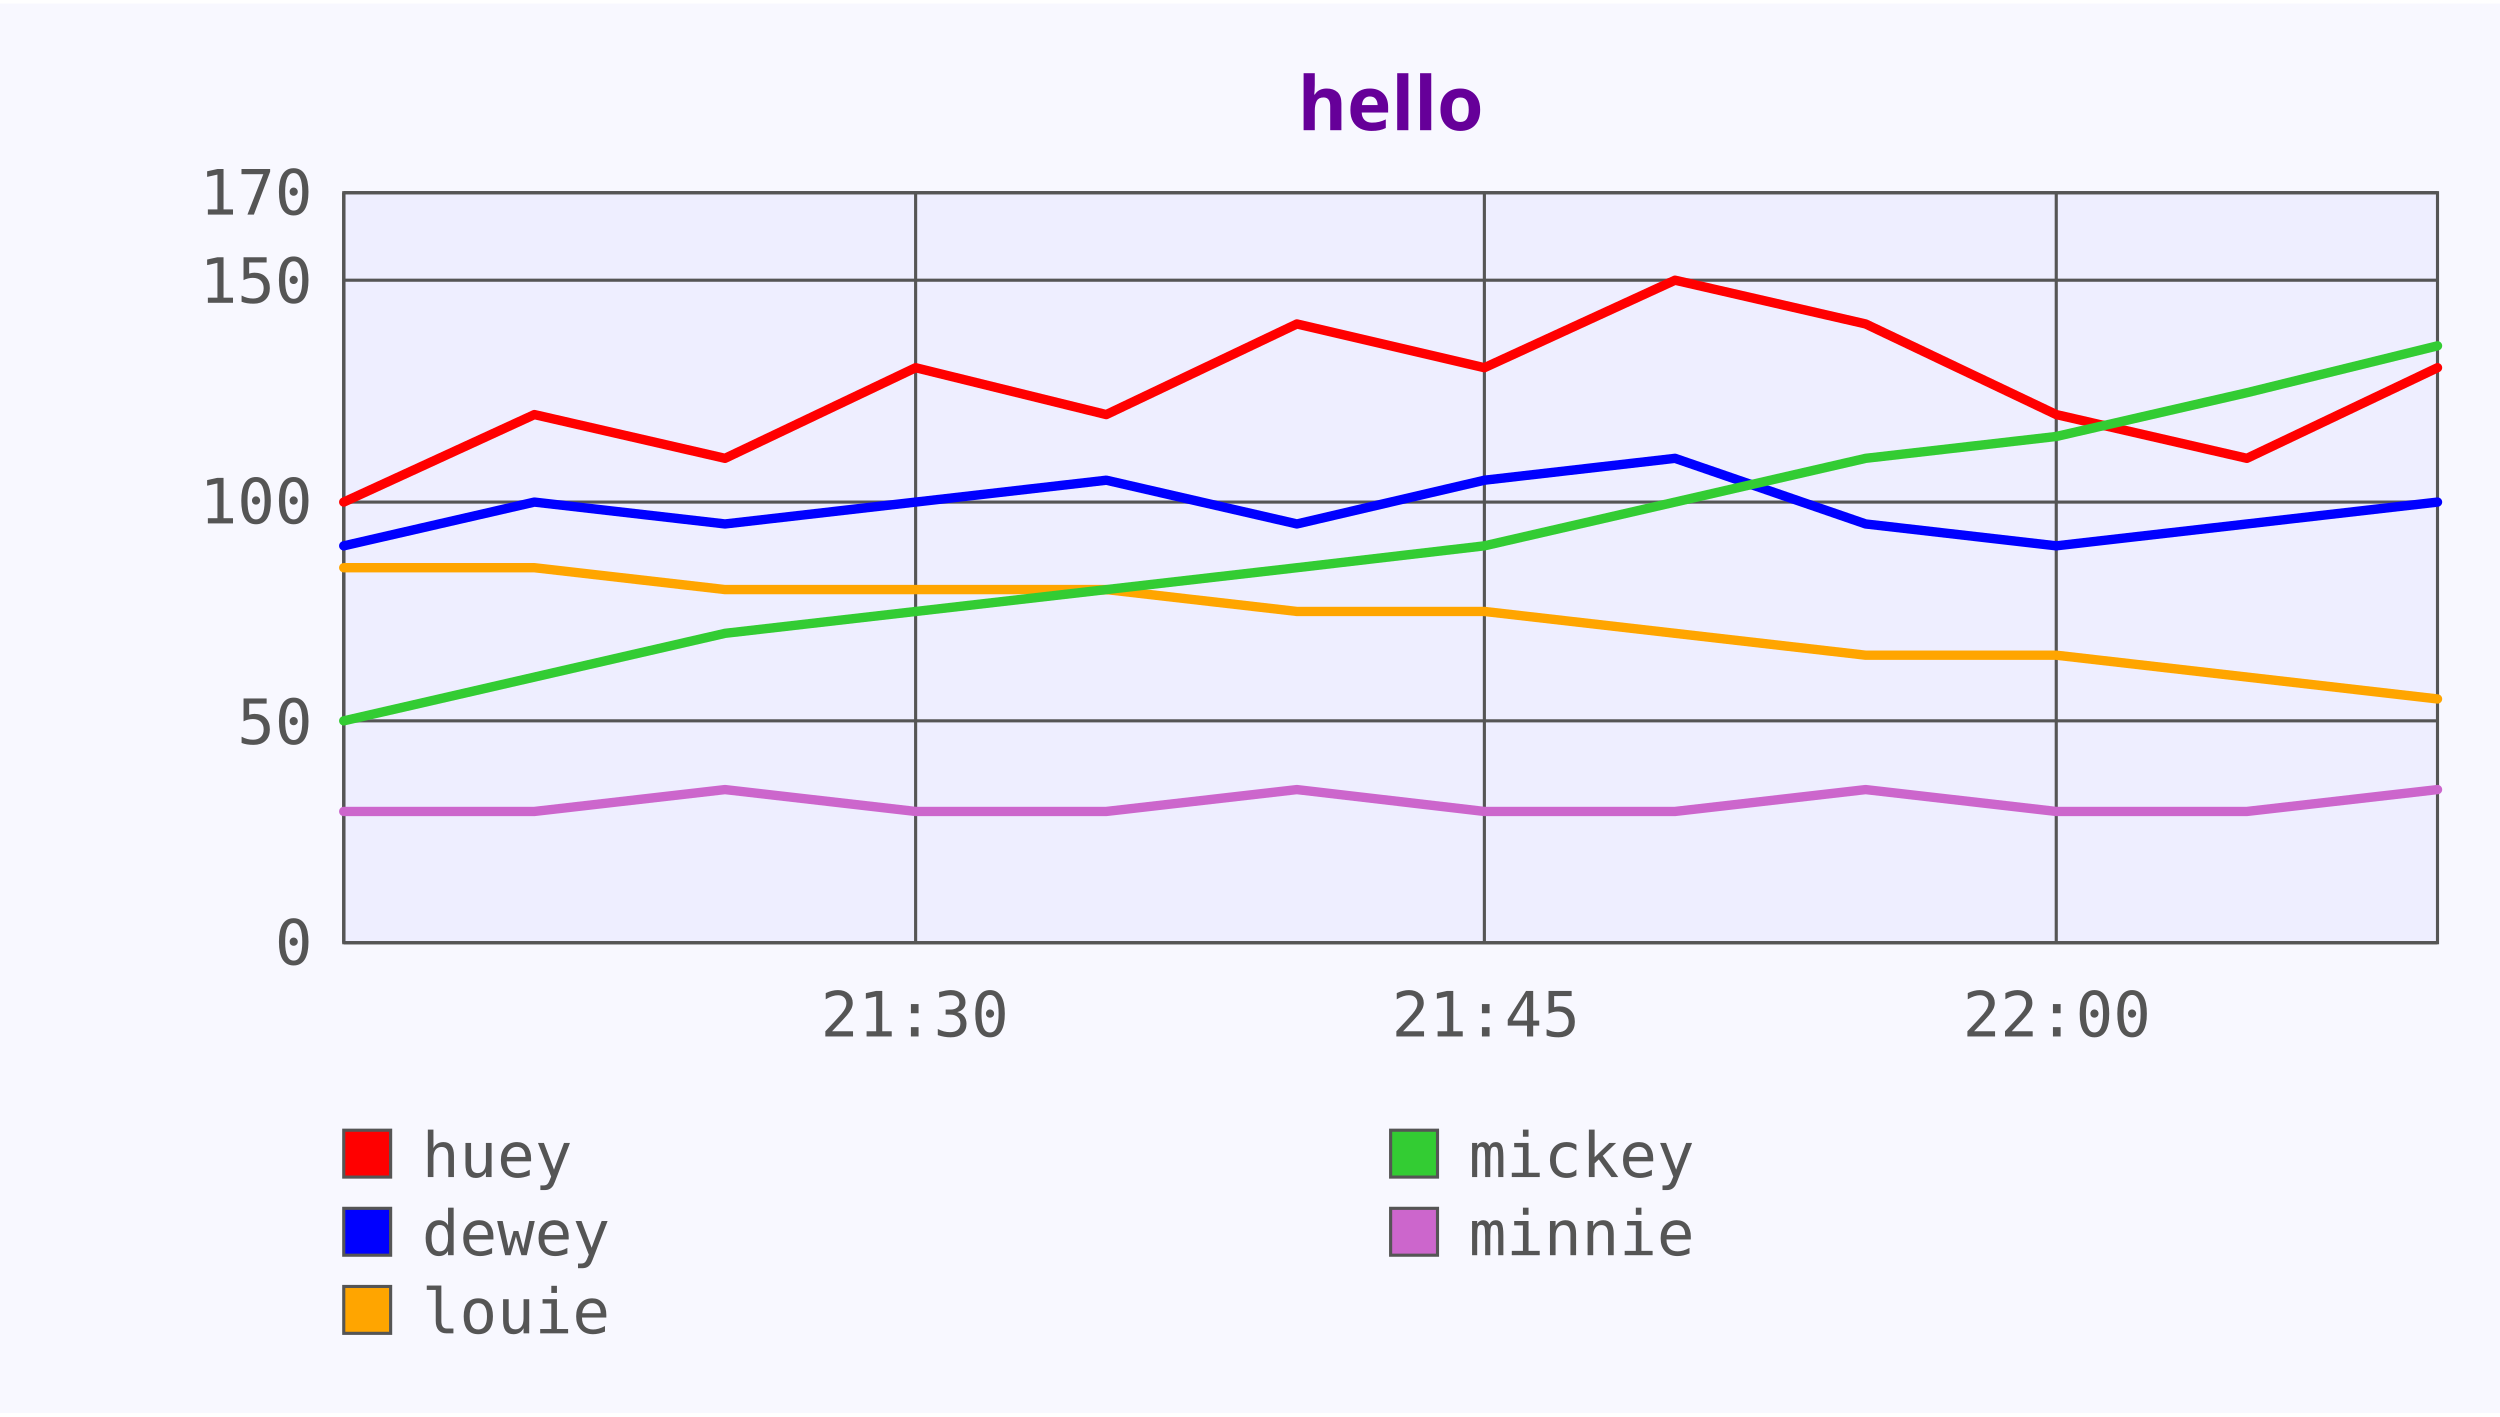
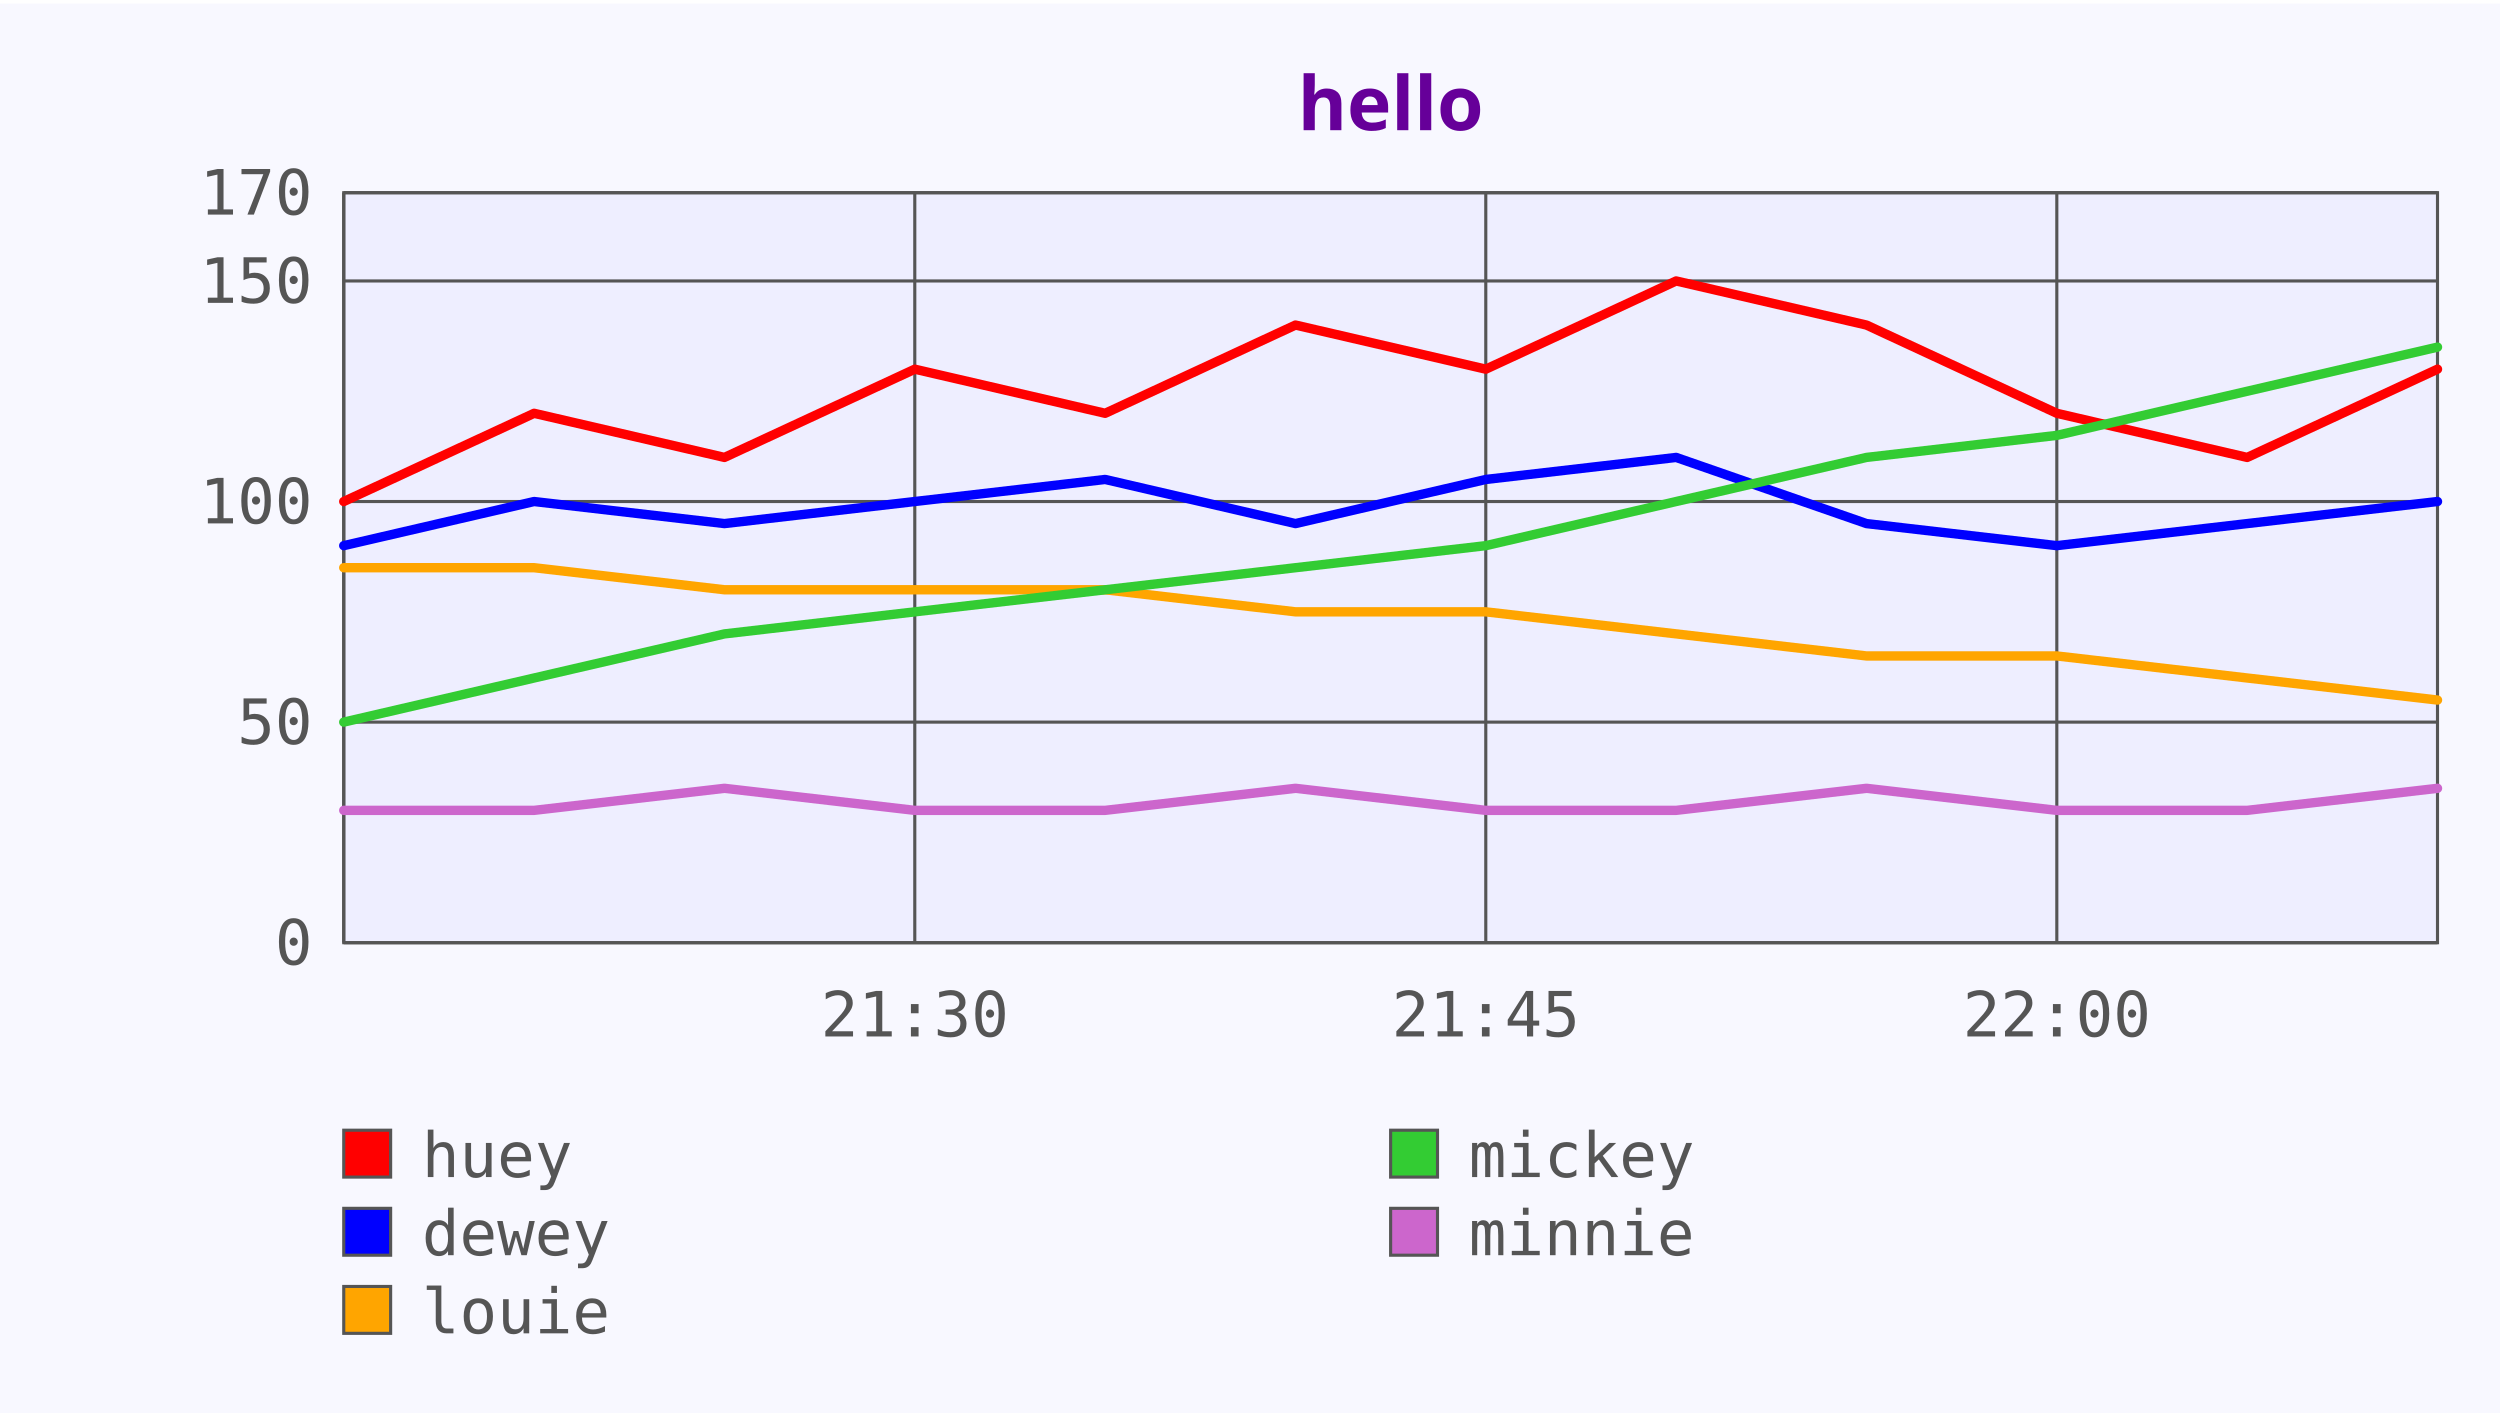
<svg xmlns="http://www.w3.org/2000/svg" width="120mm" height="68mm" viewBox="0 0 800 450" version="1.1">
  <rect x="0" y="0" width="800" height="450" stroke="#f8f8ff" fill="#f8f8ff" />
  <rect x="110" y="60" width="670" height="240" stroke="#555555" stroke-width="1" fill="#eeeeff" />
  <text x="445" y="40" font-family="sans-serif" font-size="24" font-weight="bold" fill="#660099" text-anchor="middle">hello</text>
  <text x="100" y="307" font-family="monospace" font-size="20" fill="#555555" text-anchor="end">0</text>
  <text x="100" y="67" font-family="monospace" font-size="20" fill="#555555" text-anchor="end">170</text>
-   <text x="100" y="236.412" font-family="monospace" font-size="20" fill="#555555" text-anchor="end">50</text>
-   <text x="100" y="165.824" font-family="monospace" font-size="20" fill="#555555" text-anchor="end">100</text>
-   <text x="100" y="95.235" font-family="monospace" font-size="20" fill="#555555" text-anchor="end">150</text>
+   <text x="100" y="236.41" font-family="monospace" font-size="20" fill="#555555" text-anchor="end">50</text>
+   <text x="100" y="165.82" font-family="monospace" font-size="20" fill="#555555" text-anchor="end">100</text>
+   <text x="100" y="95.24" font-family="monospace" font-size="20" fill="#555555" text-anchor="end">150</text>
  <path d="M 110 300 L 780 300" stroke="#555555" stroke-width="1" fill="none" />
  <path d="M 110 60 L 780 60" stroke="#555555" stroke-width="1" fill="none" />
-   <path d="M 110 229 L 780 229" stroke="#555555" stroke-width="1" fill="none" />
-   <path d="M 110 159 L 780 159" stroke="#555555" stroke-width="1" fill="none" />
-   <path d="M 110 88 L 780 88" stroke="#555555" stroke-width="1" fill="none" />
-   <text x="292.727" y="330" font-family="monospace" font-size="20" fill="#555555" text-anchor="middle">21:30</text>
-   <text x="475.455" y="330" font-family="monospace" font-size="20" fill="#555555" text-anchor="middle">21:45</text>
-   <text x="658.182" y="330" font-family="monospace" font-size="20" fill="#555555" text-anchor="middle">22:00</text>
+   <path d="M 110 229.41 L 780 229.41" stroke="#555555" stroke-width="1" fill="none" />
+   <path d="M 110 158.82 L 780 158.82" stroke="#555555" stroke-width="1" fill="none" />
+   <path d="M 110 88.24 L 780 88.24" stroke="#555555" stroke-width="1" fill="none" />
+   <text x="292.73" y="330" font-family="monospace" font-size="20" fill="#555555" text-anchor="middle">21:30</text>
+   <text x="475.45" y="330" font-family="monospace" font-size="20" fill="#555555" text-anchor="middle">21:45</text>
+   <text x="658.18" y="330" font-family="monospace" font-size="20" fill="#555555" text-anchor="middle">22:00</text>
  <path d="M 110 60 L 110 300" stroke="#555555" stroke-width="1" fill="none" />
-   <path d="M 293 60 L 293 300" stroke="#555555" stroke-width="1" fill="none" />
-   <path d="M 475 60 L 475 300" stroke="#555555" stroke-width="1" fill="none" />
-   <path d="M 658 60 L 658 300" stroke="#555555" stroke-width="1" fill="none" />
-   <path d="M 110 159 L 171 131 L 232 145 L 293 116 L 354 131 L 415 102 L 475 116 L 536 88 L 597 102 L 658 131 L 719 145 L 780 116" stroke="red" stroke-width="3" stroke-linecap="round" stroke-linejoin="round" fill="none" fill-opacity="0.5" />
+   <path d="M 292.73 60 L 292.73 300" stroke="#555555" stroke-width="1" fill="none" />
+   <path d="M 475.45 60 L 475.45 300" stroke="#555555" stroke-width="1" fill="none" />
+   <path d="M 658.18 60 L 658.18 300" stroke="#555555" stroke-width="1" fill="none" />
+   <path d="M 110 158.82 L 170.91 130.59 L 231.82 144.71 L 292.73 116.47 L 353.64 130.59 L 414.55 102.35 L 475.45 116.47 L 536.36 88.24 L 597.27 102.35 L 658.18 130.59 L 719.09 144.71 L 780 116.47" stroke="red" stroke-width="3" stroke-linecap="round" stroke-linejoin="round" fill="none" fill-opacity="0.5" />
  <rect x="110" y="360" width="15" height="15" stroke="#555555" stroke-width="1" fill="red" />
  <text x="135" y="375" font-family="monospace" font-size="20" fill="#555555" clip-path="url(#clip0)">huey</text>
  <clipPath id="clip0">
    <rect x="135" y="355" width="290" height="25" />
  </clipPath>
-   <path d="M 110 173 L 171 159 L 232 166 L 293 159 L 354 152 L 415 166 L 475 152 L 536 145 L 597 166 L 658 173 L 719 166 L 780 159" stroke="blue" stroke-width="3" stroke-linecap="round" stroke-linejoin="round" fill="none" fill-opacity="0.5" />
+   <path d="M 110 172.94 L 170.91 158.82 L 231.82 165.88 L 292.73 158.82 L 353.64 151.76 L 414.55 165.88 L 475.45 151.76 L 536.36 144.71 L 597.27 165.88 L 658.18 172.94 L 719.09 165.88 L 780 158.82" stroke="blue" stroke-width="3" stroke-linecap="round" stroke-linejoin="round" fill="none" fill-opacity="0.5" />
  <rect x="110" y="385" width="15" height="15" stroke="#555555" stroke-width="1" fill="blue" />
  <text x="135" y="400" font-family="monospace" font-size="20" fill="#555555" clip-path="url(#clip1)">dewey</text>
  <clipPath id="clip1">
    <rect x="135" y="380" width="290" height="25" />
  </clipPath>
-   <path d="M 110 180 L 171 180 L 232 187 L 293 187 L 354 187 L 415 194 L 475 194 L 536 201 L 597 208 L 658 208 L 719 215 L 780 222" stroke="orange" stroke-width="3" stroke-linecap="round" stroke-linejoin="round" fill="none" fill-opacity="0.5" />
+   <path d="M 110 180 L 170.91 180 L 231.82 187.06 L 292.73 187.06 L 353.64 187.06 L 414.55 194.12 L 475.45 194.12 L 536.36 201.18 L 597.27 208.24 L 658.18 208.24 L 719.09 215.29 L 780 222.35" stroke="orange" stroke-width="3" stroke-linecap="round" stroke-linejoin="round" fill="none" fill-opacity="0.5" />
  <rect x="110" y="410" width="15" height="15" stroke="#555555" stroke-width="1" fill="orange" />
  <text x="135" y="425" font-family="monospace" font-size="20" fill="#555555" clip-path="url(#clip2)">louie</text>
  <clipPath id="clip2">
    <rect x="135" y="405" width="290" height="25" />
  </clipPath>
-   <path d="M 110 229 L 171 215 L 232 201 L 293 194 L 354 187 L 415 180 L 475 173 L 536 159 L 597 145 L 658 138 L 719 124 L 780 109" stroke="#3c3" stroke-width="3" stroke-linecap="round" stroke-linejoin="round" fill="none" fill-opacity="0.5" />
+   <path d="M 110 229.41 L 170.91 215.29 L 231.82 201.18 L 292.73 194.12 L 353.64 187.06 L 414.55 180 L 475.45 172.94 L 536.36 158.82 L 597.27 144.71 L 658.18 137.65 L 719.09 123.53 L 780 109.41" stroke="#3c3" stroke-width="3" stroke-linecap="round" stroke-linejoin="round" fill="none" fill-opacity="0.5" />
  <rect x="445" y="360" width="15" height="15" stroke="#555555" stroke-width="1" fill="#3c3" />
  <text x="470" y="375" font-family="monospace" font-size="20" fill="#555555" clip-path="url(#clip3)">mickey</text>
  <clipPath id="clip3">
    <rect x="470" y="355" width="290" height="25" />
  </clipPath>
-   <path d="M 110 258 L 171 258 L 232 251 L 293 258 L 354 258 L 415 251 L 475 258 L 536 258 L 597 251 L 658 258 L 719 258 L 780 251" stroke="#c6c" stroke-width="3" stroke-linecap="round" stroke-linejoin="round" fill="none" fill-opacity="0.5" />
+   <path d="M 110 257.65 L 170.91 257.65 L 231.82 250.59 L 292.73 257.65 L 353.64 257.65 L 414.55 250.59 L 475.45 257.65 L 536.36 257.65 L 597.27 250.59 L 658.18 257.65 L 719.09 257.65 L 780 250.59" stroke="#c6c" stroke-width="3" stroke-linecap="round" stroke-linejoin="round" fill="none" fill-opacity="0.5" />
  <rect x="445" y="385" width="15" height="15" stroke="#555555" stroke-width="1" fill="#c6c" />
  <text x="470" y="400" font-family="monospace" font-size="20" fill="#555555" clip-path="url(#clip4)">minnie</text>
  <clipPath id="clip4">
    <rect x="470" y="380" width="290" height="25" />
  </clipPath>
</svg>
